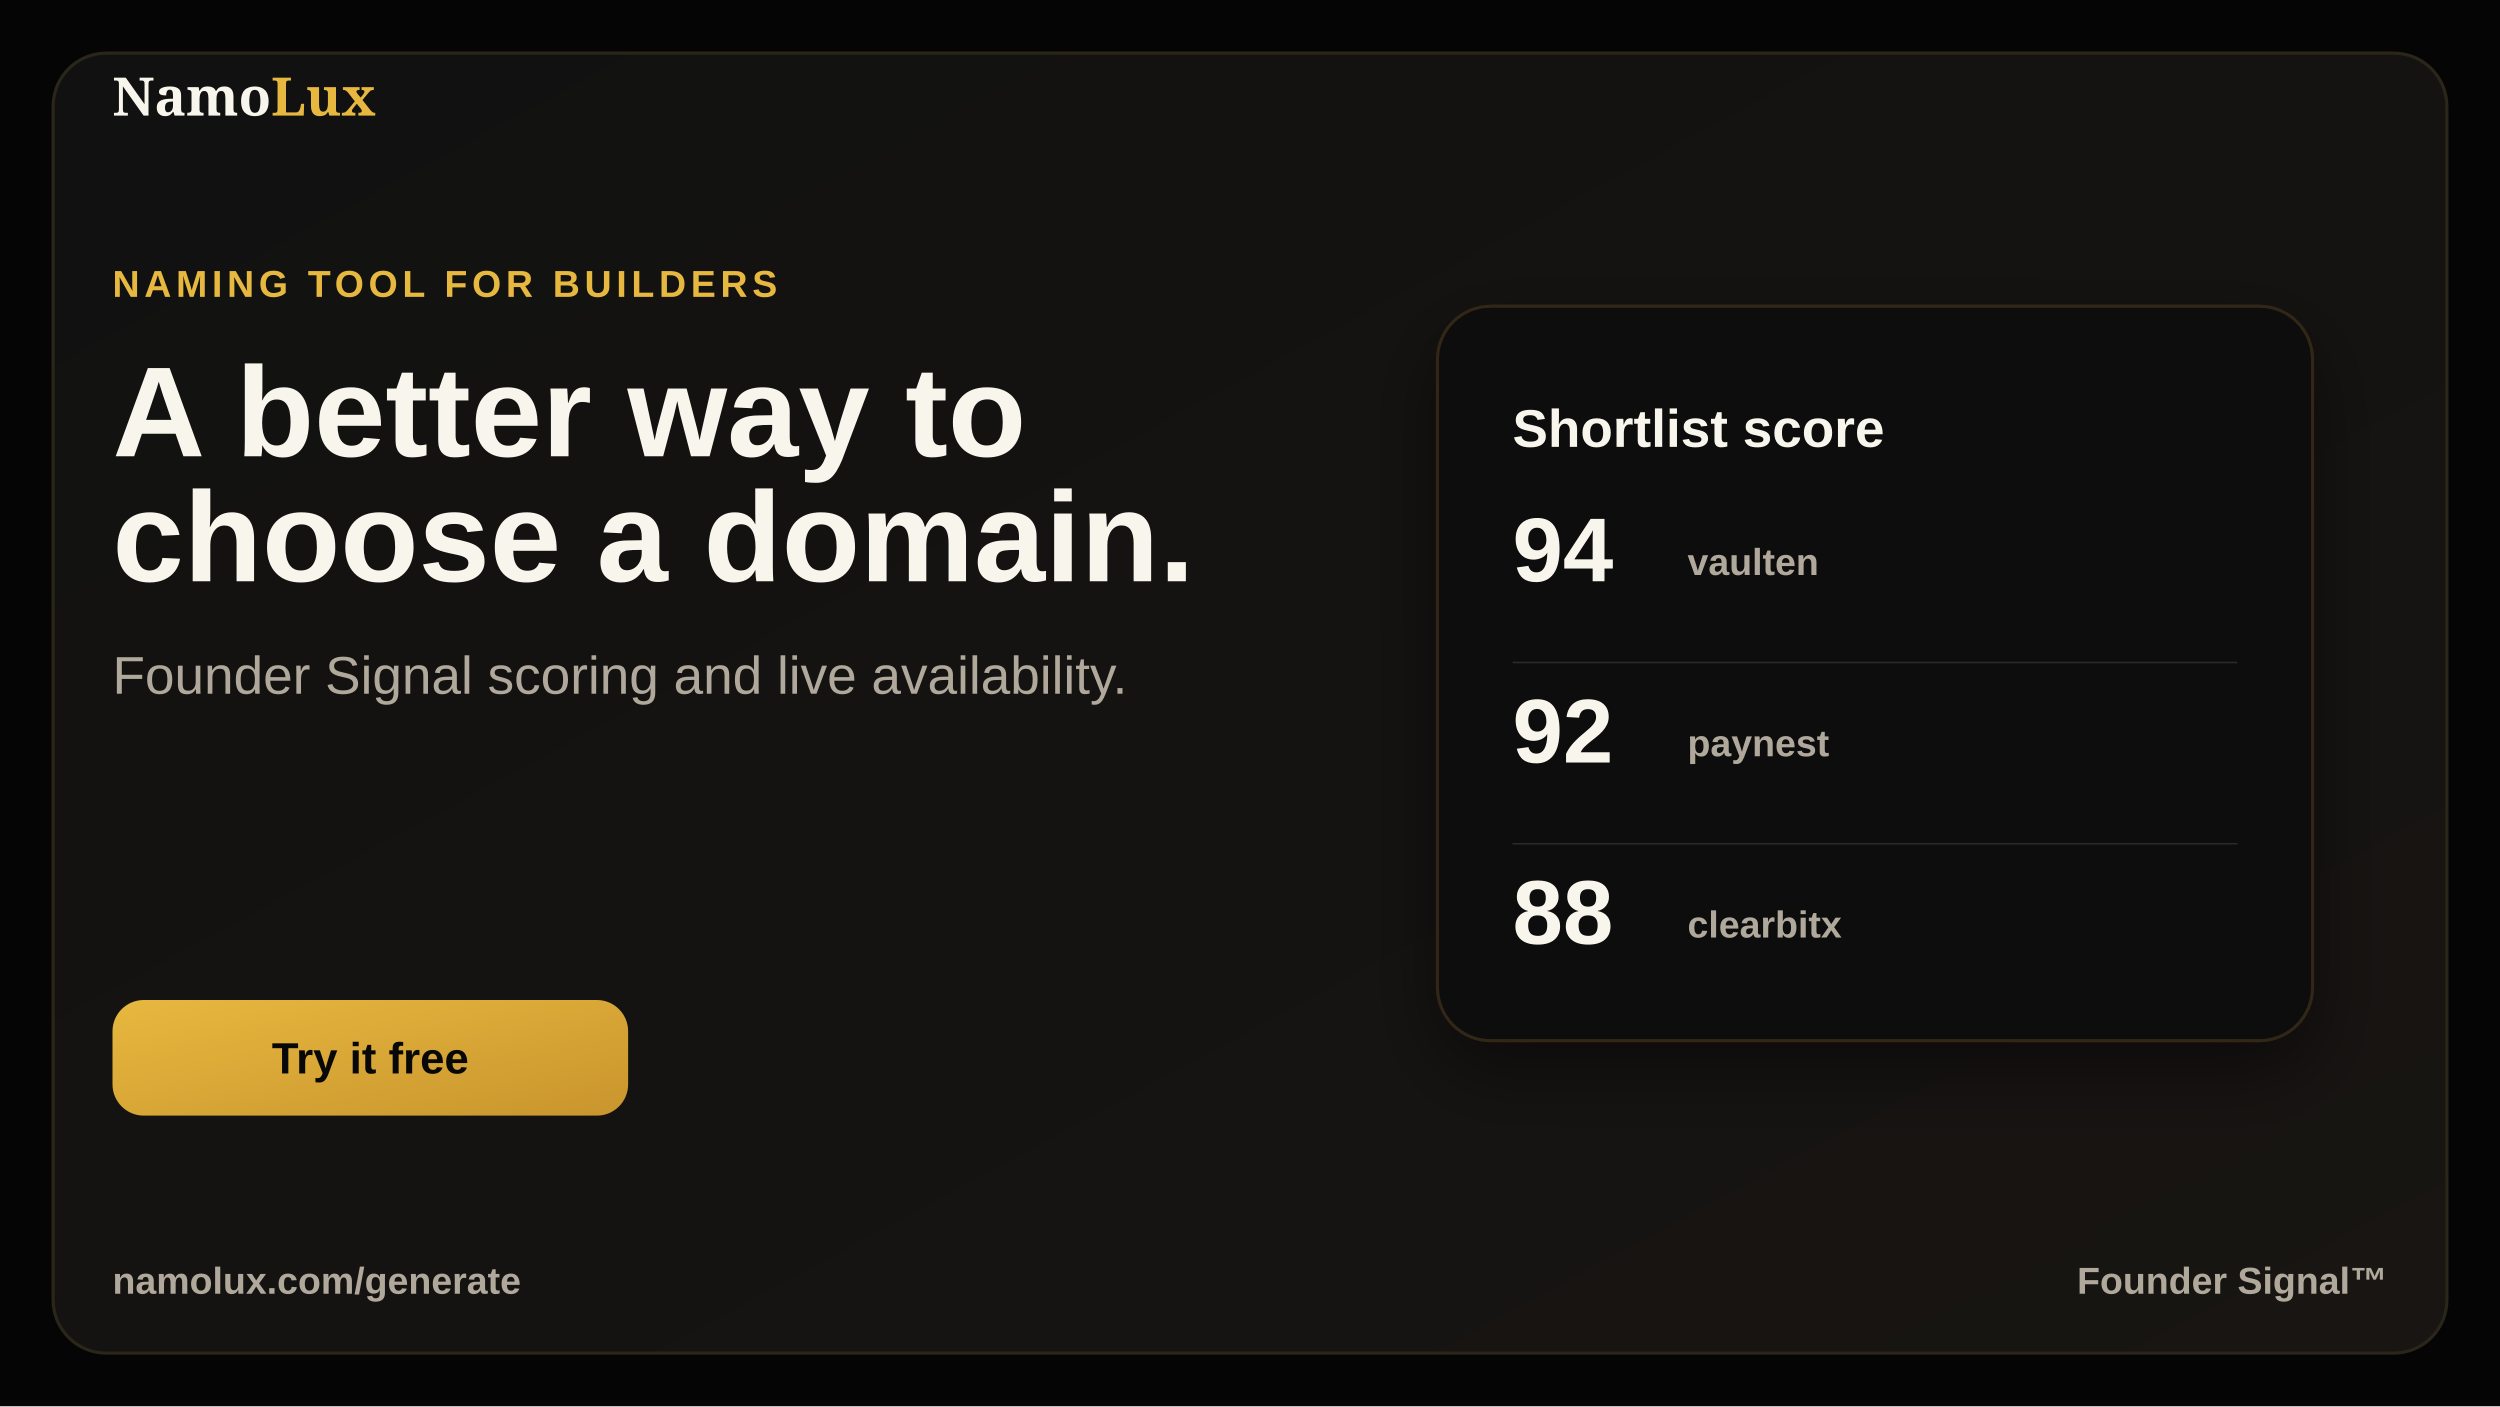
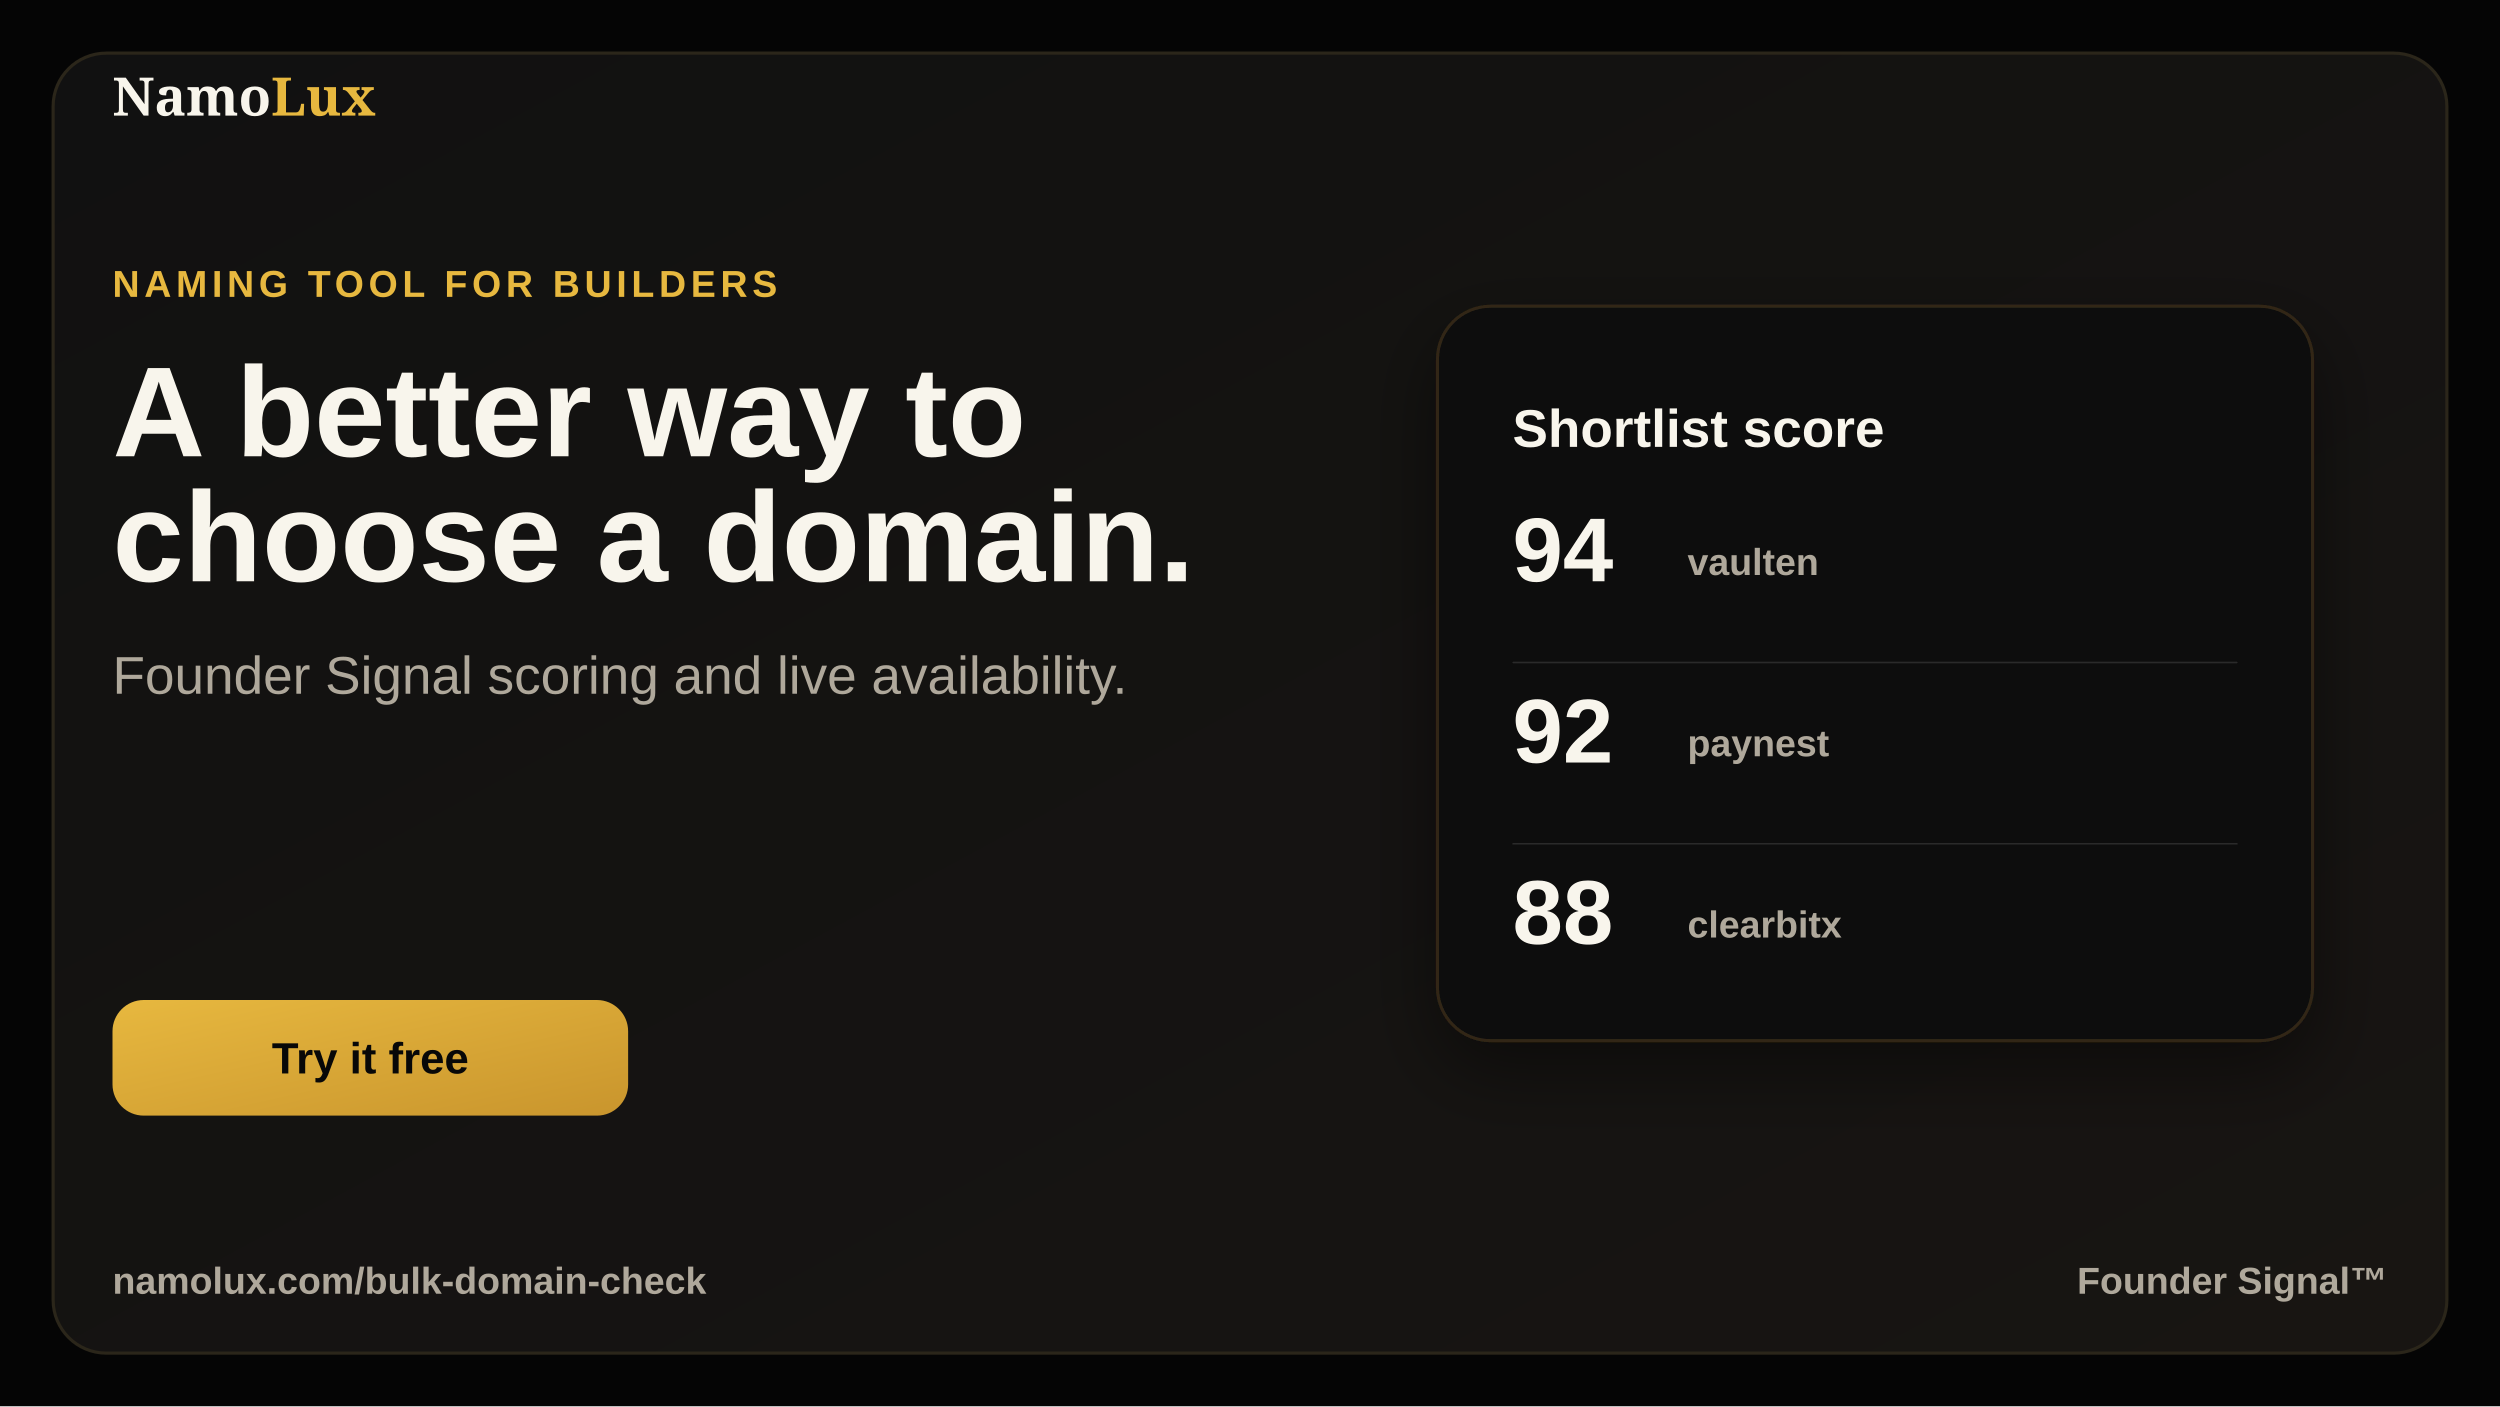
<svg xmlns="http://www.w3.org/2000/svg" width="1600" height="900" viewBox="0 0 1600 900" fill="none">
  <defs>
    <linearGradient id="gold" x1="0" y1="0" x2="1" y2="1">
      <stop offset="0" stop-color="#E7B83F" />
      <stop offset="1" stop-color="#C9952D" />
    </linearGradient>
    <linearGradient id="panel" x1="0" y1="0" x2="1" y2="1">
      <stop offset="0" stop-color="#111111" />
      <stop offset="1" stop-color="#181512" />
    </linearGradient>
    <filter id="softShadow" x="-20%" y="-20%" width="140%" height="140%">
      <feDropShadow dx="0" dy="18" stdDeviation="24" flood-color="#000000" flood-opacity="0.45" />
    </filter>
    <style>
        .brand { font: 800 34px Georgia, serif; fill: #F8F5EC; letter-spacing: 0; }
        .brandGold { fill: #E7B83F; }
        .eyebrow { font: 700 24px Arial, sans-serif; fill: #E7B83F; letter-spacing: 3px; }
        .h1 { font: 800 82px Arial, sans-serif; fill: #F8F5EC; letter-spacing: 0; }
        .h1Small { font: 800 66px Arial, sans-serif; fill: #F8F5EC; letter-spacing: 0; }
        .body { font: 400 34px Arial, sans-serif; fill: #AFA89B; letter-spacing: 0; }
        .bodyStrong { font: 700 34px Arial, sans-serif; fill: #F8F5EC; letter-spacing: 0; }
        .tiny { font: 600 24px Arial, sans-serif; fill: #AFA89B; letter-spacing: 0; }
        .metric { font: 800 58px Arial, sans-serif; fill: #F8F5EC; letter-spacing: 0; }
        .label { font: 700 24px Arial, sans-serif; fill: #AFA89B; letter-spacing: 0; }
      </style>
  </defs>
  <rect width="1600" height="900" fill="#050505" />
  <rect x="34" y="34" width="1532" height="832" rx="34" fill="url(#panel)" stroke="#2b261a" stroke-width="2" />
  <g transform="translate(72 74)">
    <text class="brand">Namo<tspan class="brandGold">Lux</tspan>
    </text>
  </g>
-   <text x="72" y="828" class="tiny">namolux.com/generate</text>
+   <text x="72" y="828" class="tiny">namolux.com/bulk-domain-check</text>
  <text x="1528" y="828" text-anchor="end" class="tiny">Founder Signal™</text>
  <text x="72" y="190" class="eyebrow">NAMING TOOL FOR BUILDERS</text>
  <text x="72" y="292" class="h1">A better way to</text>
  <text x="72" y="352" class="body" />
  <text x="72" y="372" class="h1">choose a domain.</text>
  <text x="72" y="444" class="body">Founder Signal scoring and live availability.</text>
  <g transform="translate(920 196)" filter="url(#softShadow)">
    <rect width="560" height="470" rx="34" fill="#0B0B0B" stroke="#302718" stroke-width="2" />
    <text x="48" y="90" class="bodyStrong">Shortlist score</text>
    <text x="48" y="176" class="metric">94</text>
    <text x="160" y="172" class="label">vaulten</text>
    <line x1="48" y1="228" x2="512" y2="228" stroke="#2A2A2A" />
    <text x="48" y="292" class="metric">92</text>
    <text x="160" y="288" class="label">paynest</text>
    <line x1="48" y1="344" x2="512" y2="344" stroke="#2A2A2A" />
    <text x="48" y="408" class="metric">88</text>
    <text x="160" y="404" class="label">clearbitx</text>
  </g>
  <rect x="72" y="640" width="330" height="74" rx="20" fill="url(#gold)" />
  <text x="237" y="687" text-anchor="middle" font-family="Arial" font-size="28" font-weight="900" fill="#080808">Try it free</text>
</svg>
